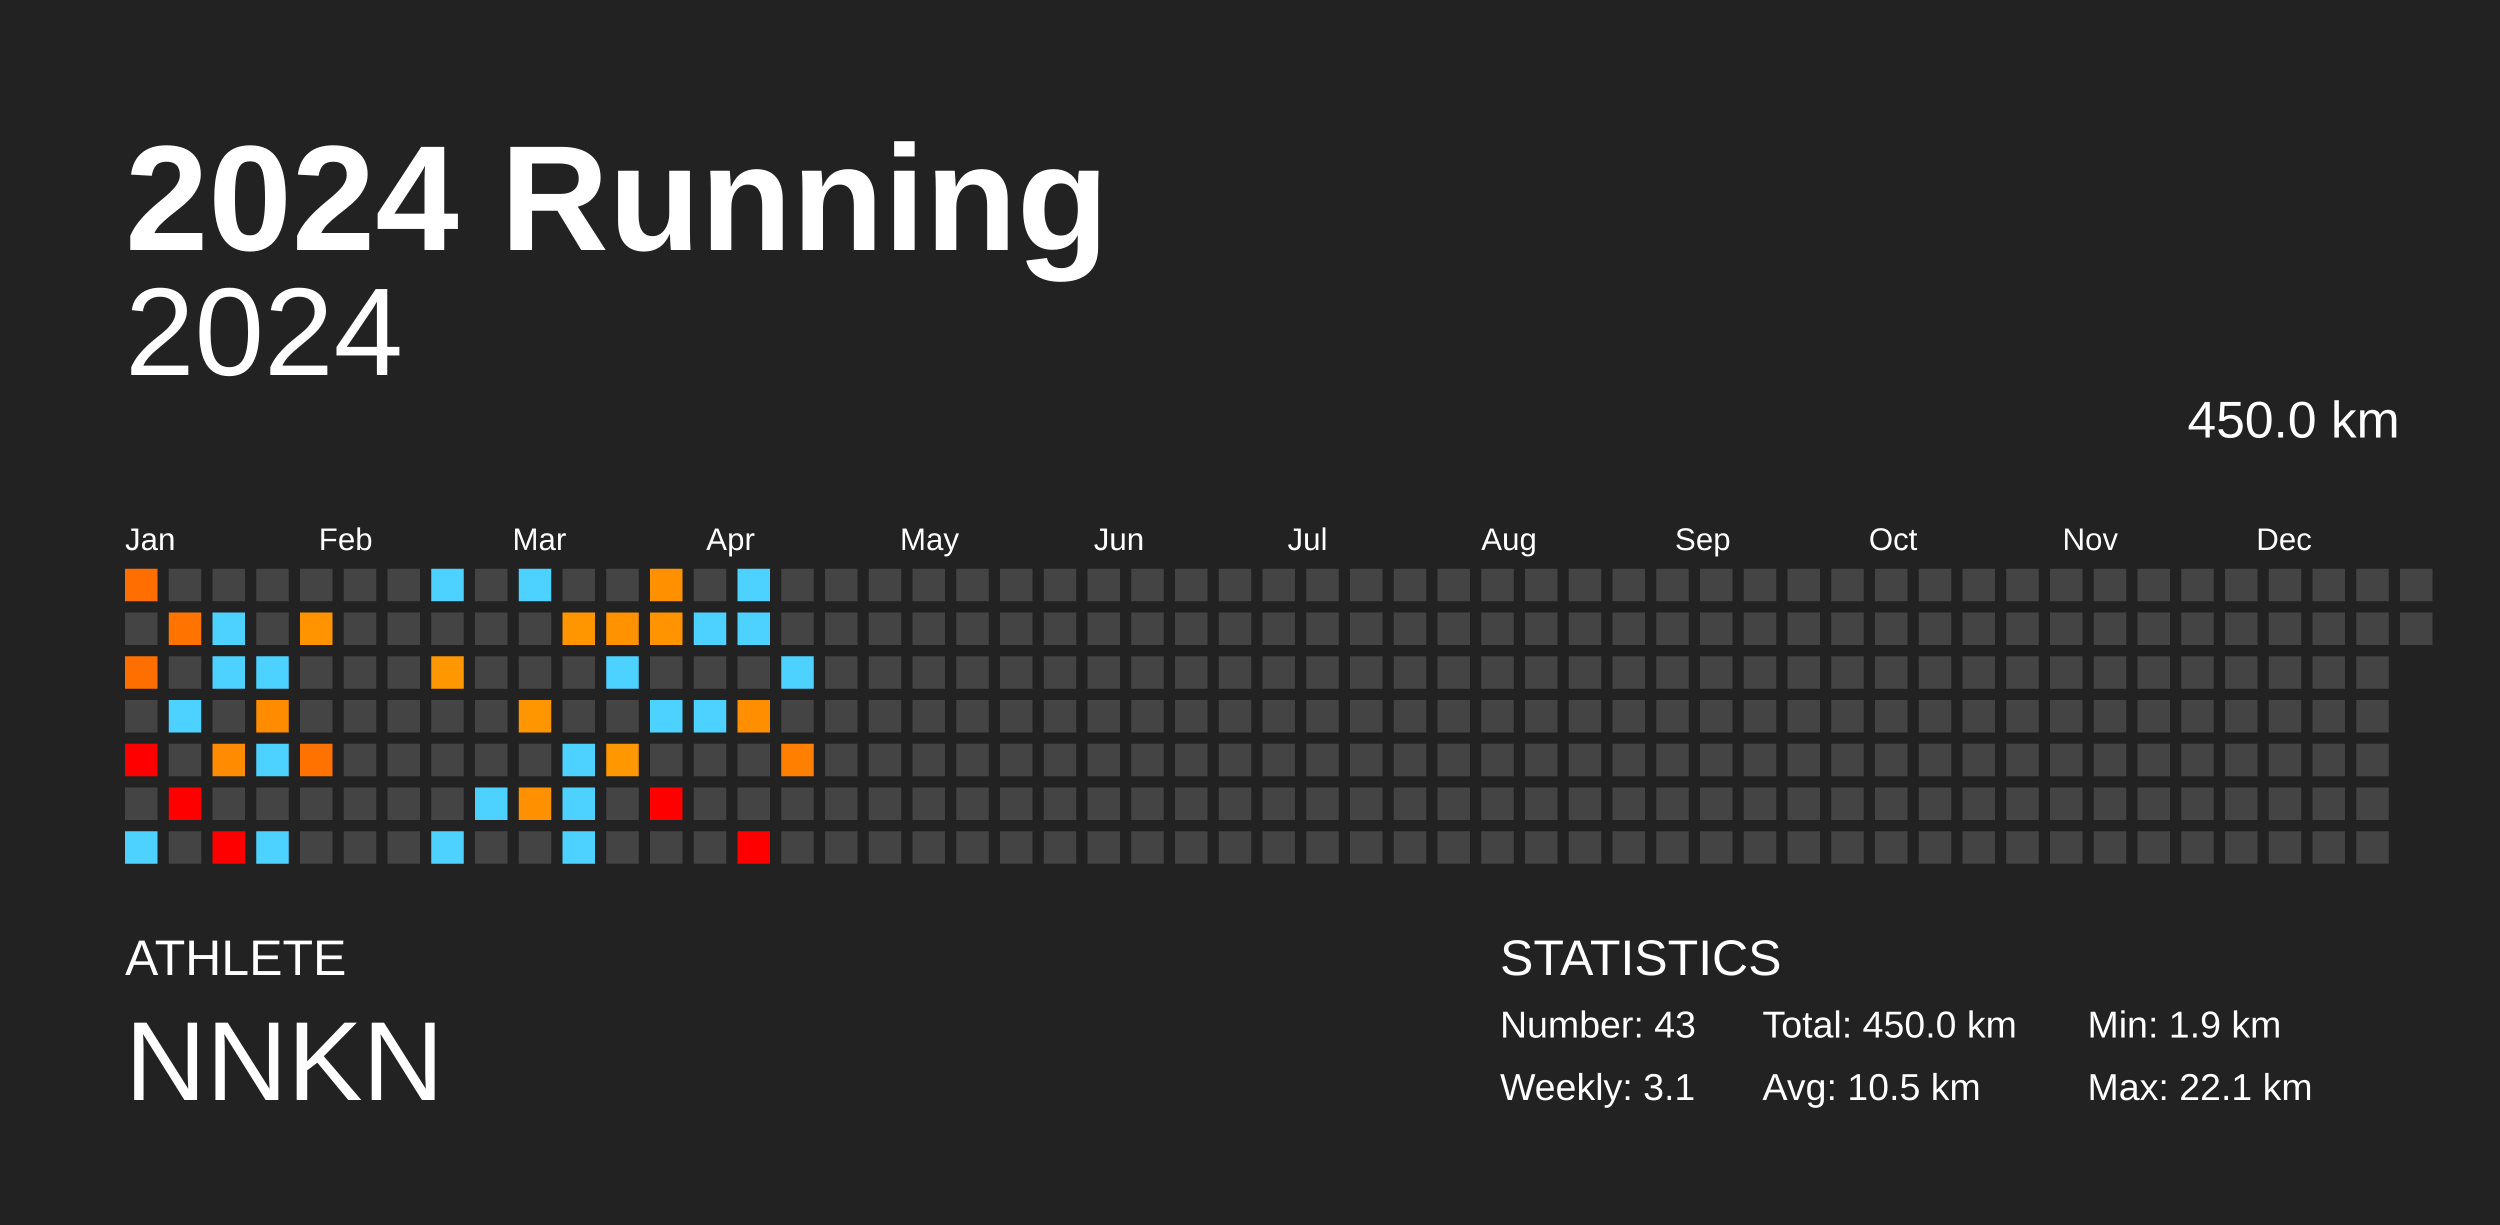
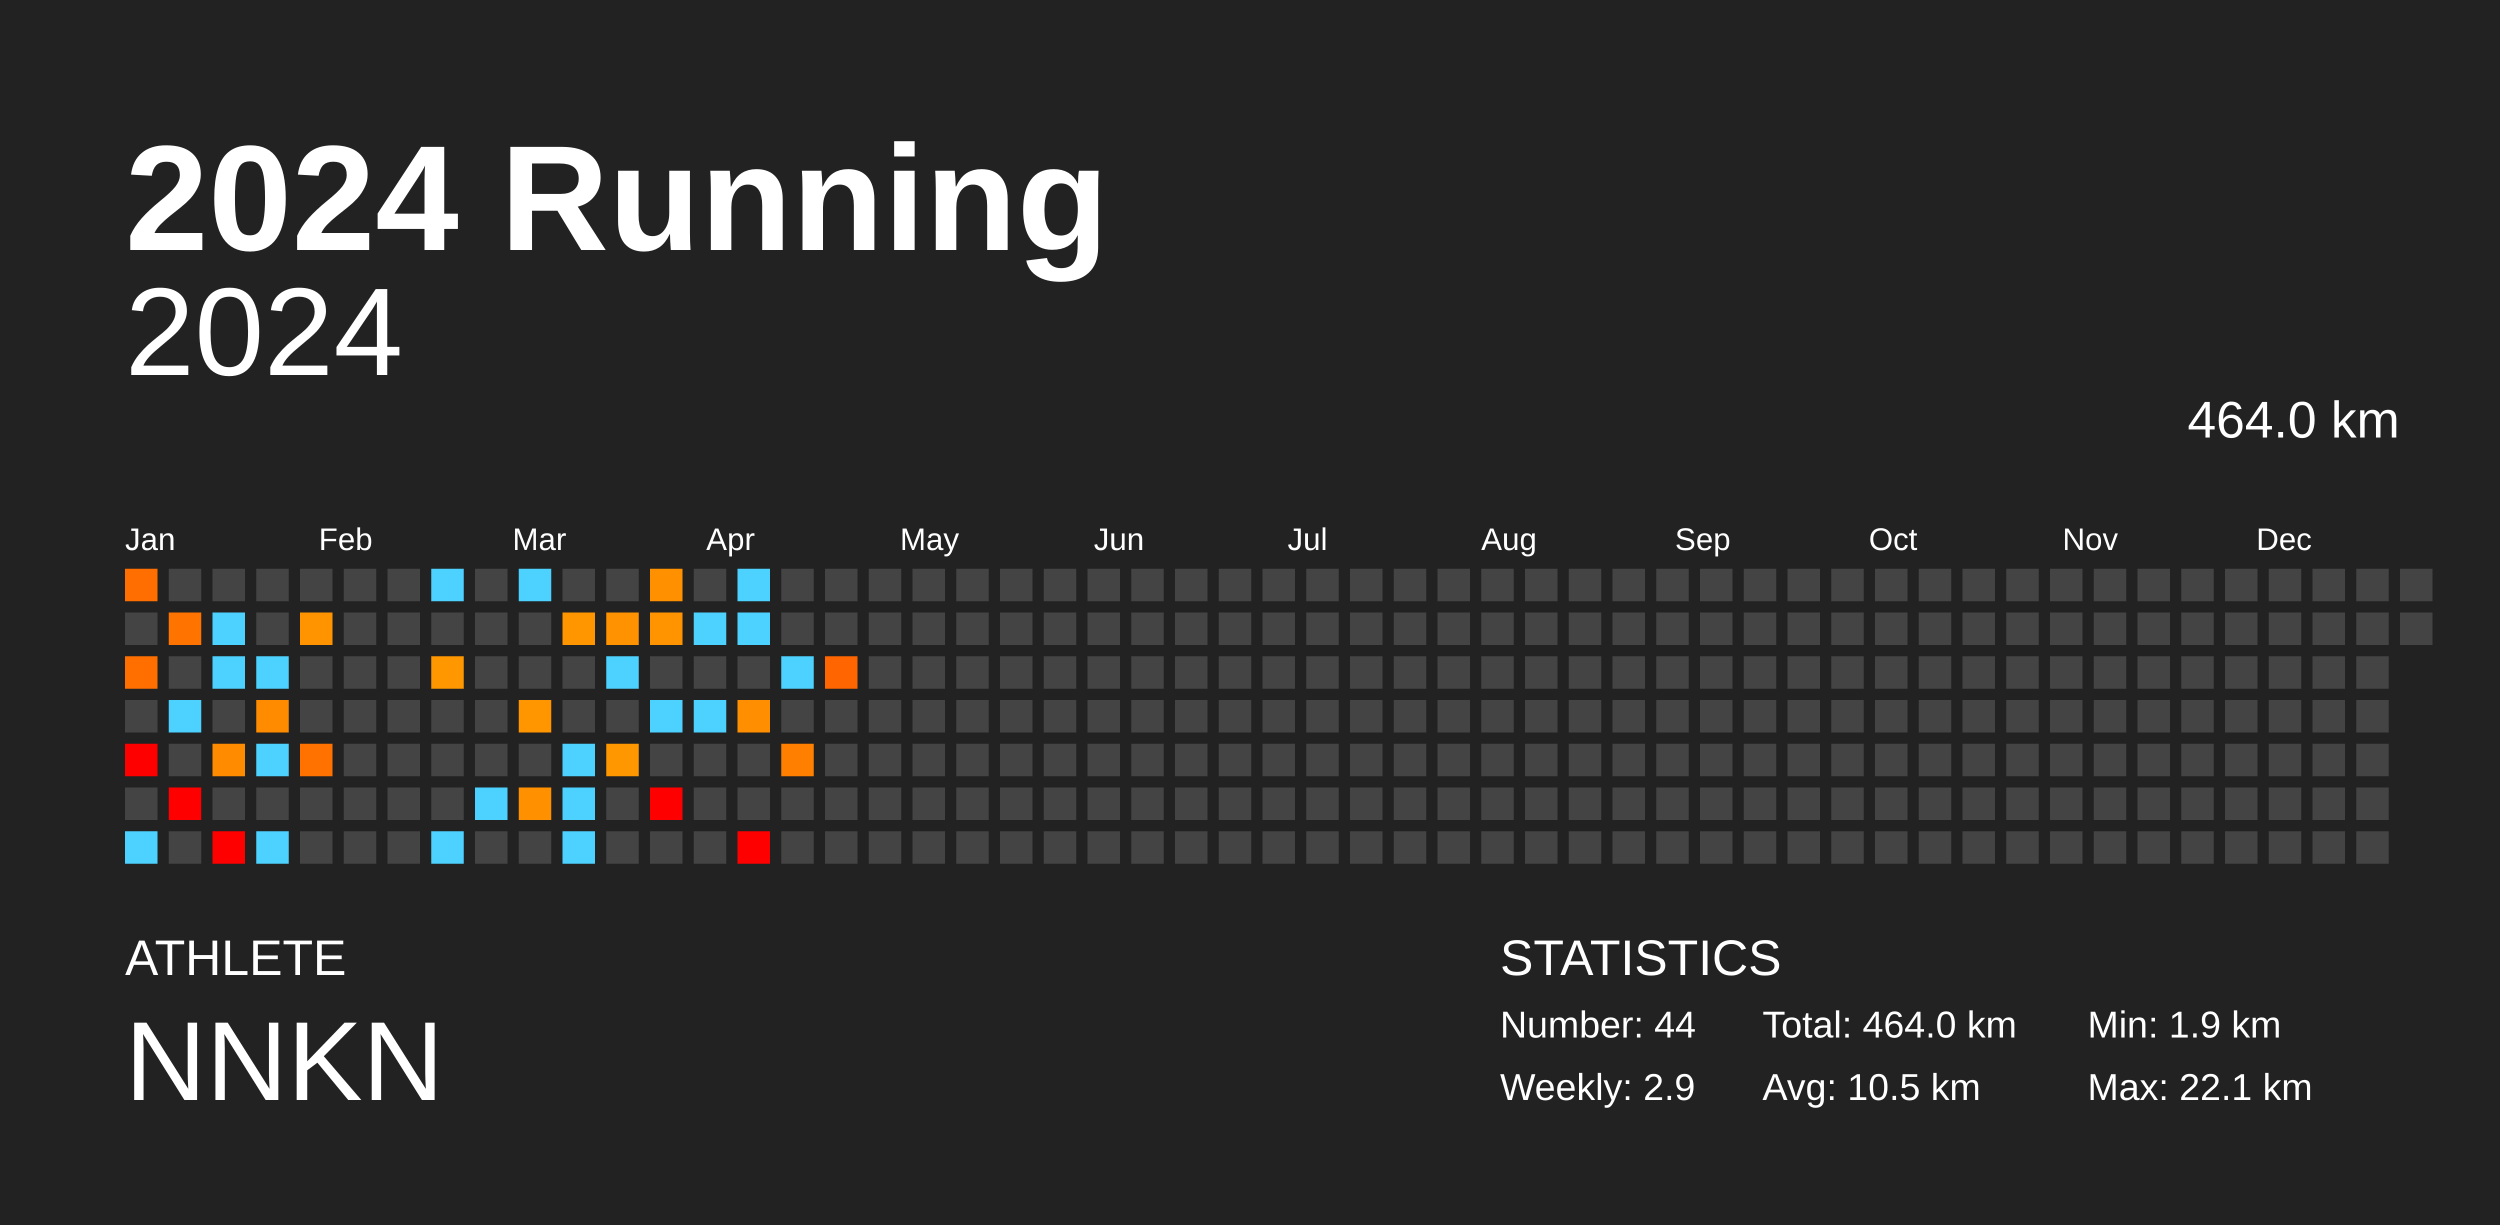
<svg xmlns="http://www.w3.org/2000/svg" baseProfile="full" height="98mm" version="1.1" viewBox="0,0,200,98" width="200mm">
  <defs />
  <rect fill="#222222" height="98" width="200" x="0" y="0" />
  <text fill="#FFFFFF" style="font-size:12px; font-family:Arial; font-weight:bold;" x="10" y="20">2024 Running</text>
  <text fill="#FFFFFF" style="font-size:4px; font-family:Arial" x="10" y="78">ATHLETE</text>
  <text fill="#FFFFFF" style="font-size:9px; font-family:Arial" x="10" y="88">NNKN</text>
  <text fill="#FFFFFF" style="font-size:4px; font-family:Arial" x="120" y="78">STATISTICS</text>
-   <text fill="#FFFFFF" style="font-size:3px; font-family:Arial" x="120" y="83">Number: 43</text>
-   <text fill="#FFFFFF" style="font-size:3px; font-family:Arial" x="120" y="88">Weekly: 3.1</text>
-   <text fill="#FFFFFF" style="font-size:3px; font-family:Arial" x="141" y="83">Total: 450.0 km</text>
+   <text fill="#FFFFFF" style="font-size:3px; font-family:Arial" x="120" y="83">Number: 44</text>
+   <text fill="#FFFFFF" style="font-size:3px; font-family:Arial" x="120" y="88">Weekly: 2.9</text>
+   <text fill="#FFFFFF" style="font-size:3px; font-family:Arial" x="141" y="83">Total: 464.0 km</text>
  <text fill="#FFFFFF" style="font-size:3px; font-family:Arial" x="141" y="88">Avg: 10.5 km</text>
  <text fill="#FFFFFF" style="font-size:3px; font-family:Arial" x="167" y="83">Min: 1.9 km</text>
  <text fill="#FFFFFF" style="font-size:3px; font-family:Arial" x="167" y="88">Max: 22.1 km</text>
  <text alignment-baseline="hanging" fill="#FFFFFF" style="font-size:10.0px; font-family:Arial;" x="10" y="30">2024</text>
-   <text alignment-baseline="hanging" fill="#FFFFFF" style="font-size:4.125px; font-family:Arial;" x="175" y="35">450.0 km</text>
+   <text alignment-baseline="hanging" fill="#FFFFFF" style="font-size:4.125px; font-family:Arial;" x="175" y="35">464.0 km</text>
  <text fill="#FFFFFF" style="font-size:2.5px; font-family:Arial" x="10.0" y="44">Jan</text>
  <text fill="#FFFFFF" style="font-size:2.5px; font-family:Arial" x="25.5" y="44">Feb</text>
  <text fill="#FFFFFF" style="font-size:2.5px; font-family:Arial" x="41.0" y="44">Mar</text>
  <text fill="#FFFFFF" style="font-size:2.5px; font-family:Arial" x="56.5" y="44">Apr</text>
  <text fill="#FFFFFF" style="font-size:2.5px; font-family:Arial" x="72.0" y="44">May</text>
  <text fill="#FFFFFF" style="font-size:2.5px; font-family:Arial" x="87.5" y="44">Jun</text>
  <text fill="#FFFFFF" style="font-size:2.5px; font-family:Arial" x="103.0" y="44">Jul</text>
  <text fill="#FFFFFF" style="font-size:2.5px; font-family:Arial" x="118.5" y="44">Aug</text>
  <text fill="#FFFFFF" style="font-size:2.5px; font-family:Arial" x="134.0" y="44">Sep</text>
  <text fill="#FFFFFF" style="font-size:2.5px; font-family:Arial" x="149.5" y="44">Oct</text>
  <text fill="#FFFFFF" style="font-size:2.5px; font-family:Arial" x="165.0" y="44">Nov</text>
  <text fill="#FFFFFF" style="font-size:2.5px; font-family:Arial" x="180.5" y="44">Dec</text>
  <rect fill="#ff6e00" height="2.6" width="2.6" x="10.0" y="45.5" />
  <rect fill="#444444" height="2.6" width="2.6" x="10.0" y="49.0" />
  <rect fill="#ff6f00" height="2.6" width="2.6" x="10.0" y="52.5" />
  <rect fill="#444444" height="2.6" width="2.6" x="10.0" y="56.0" />
  <rect fill="red" height="2.6" width="2.6" x="10.0" y="59.5" />
  <rect fill="#444444" height="2.6" width="2.6" x="10.0" y="63.0" />
  <rect fill="#4dd2ff" height="2.6" width="2.6" x="10.0" y="66.5" />
  <rect fill="#444444" height="2.6" width="2.6" x="13.5" y="45.5" />
  <rect fill="#ff7400" height="2.6" width="2.6" x="13.5" y="49.0" />
  <rect fill="#444444" height="2.6" width="2.6" x="13.5" y="52.5" />
  <rect fill="#4dd2ff" height="2.6" width="2.6" x="13.5" y="56.0" />
  <rect fill="#444444" height="2.6" width="2.6" x="13.5" y="59.5" />
  <rect fill="red" height="2.6" width="2.6" x="13.5" y="63.0" />
  <rect fill="#444444" height="2.6" width="2.6" x="13.5" y="66.5" />
  <rect fill="#444444" height="2.6" width="2.6" x="17.0" y="45.5" />
  <rect fill="#4dd2ff" height="2.6" width="2.6" x="17.0" y="49.0" />
  <rect fill="#4dd2ff" height="2.6" width="2.6" x="17.0" y="52.5" />
  <rect fill="#444444" height="2.6" width="2.6" x="17.0" y="56.0" />
  <rect fill="#ff8b00" height="2.6" width="2.6" x="17.0" y="59.5" />
  <rect fill="#444444" height="2.6" width="2.6" x="17.0" y="63.0" />
  <rect fill="red" height="2.6" width="2.6" x="17.0" y="66.5" />
  <rect fill="#444444" height="2.6" width="2.6" x="20.5" y="45.5" />
  <rect fill="#444444" height="2.6" width="2.6" x="20.5" y="49.0" />
  <rect fill="#4dd2ff" height="2.6" width="2.6" x="20.5" y="52.5" />
  <rect fill="#ff8b00" height="2.6" width="2.6" x="20.5" y="56.0" />
  <rect fill="#4dd2ff" height="2.6" width="2.6" x="20.5" y="59.5" />
  <rect fill="#444444" height="2.6" width="2.6" x="20.5" y="63.0" />
  <rect fill="#4dd2ff" height="2.6" width="2.6" x="20.5" y="66.5" />
  <rect fill="#444444" height="2.6" width="2.6" x="24.0" y="45.5" />
  <rect fill="#ff9400" height="2.6" width="2.6" x="24.0" y="49.0" />
  <rect fill="#444444" height="2.6" width="2.6" x="24.0" y="52.5" />
  <rect fill="#444444" height="2.6" width="2.6" x="24.0" y="56.0" />
  <rect fill="#ff7200" height="2.6" width="2.6" x="24.0" y="59.5" />
  <rect fill="#444444" height="2.6" width="2.6" x="24.0" y="63.0" />
  <rect fill="#444444" height="2.6" width="2.6" x="24.0" y="66.5" />
  <rect fill="#444444" height="2.6" width="2.6" x="27.5" y="45.5" />
  <rect fill="#444444" height="2.6" width="2.6" x="27.5" y="49.0" />
  <rect fill="#444444" height="2.6" width="2.6" x="27.5" y="52.5" />
  <rect fill="#444444" height="2.6" width="2.6" x="27.5" y="56.0" />
  <rect fill="#444444" height="2.6" width="2.6" x="27.5" y="59.5" />
  <rect fill="#444444" height="2.6" width="2.6" x="27.5" y="63.0" />
  <rect fill="#444444" height="2.6" width="2.6" x="27.5" y="66.5" />
  <rect fill="#444444" height="2.6" width="2.6" x="31.0" y="45.5" />
  <rect fill="#444444" height="2.6" width="2.6" x="31.0" y="49.0" />
  <rect fill="#444444" height="2.6" width="2.6" x="31.0" y="52.5" />
  <rect fill="#444444" height="2.6" width="2.6" x="31.0" y="56.0" />
  <rect fill="#444444" height="2.6" width="2.6" x="31.0" y="59.5" />
  <rect fill="#444444" height="2.6" width="2.6" x="31.0" y="63.0" />
  <rect fill="#444444" height="2.6" width="2.6" x="31.0" y="66.5" />
  <rect fill="#4dd2ff" height="2.6" width="2.6" x="34.5" y="45.5" />
  <rect fill="#444444" height="2.6" width="2.6" x="34.5" y="49.0" />
  <rect fill="#ff9800" height="2.6" width="2.6" x="34.5" y="52.5" />
  <rect fill="#444444" height="2.6" width="2.6" x="34.5" y="56.0" />
  <rect fill="#444444" height="2.6" width="2.6" x="34.5" y="59.5" />
  <rect fill="#444444" height="2.6" width="2.6" x="34.5" y="63.0" />
  <rect fill="#4dd2ff" height="2.6" width="2.6" x="34.5" y="66.5" />
  <rect fill="#444444" height="2.6" width="2.6" x="38.0" y="45.5" />
  <rect fill="#444444" height="2.6" width="2.6" x="38.0" y="49.0" />
  <rect fill="#444444" height="2.6" width="2.6" x="38.0" y="52.5" />
  <rect fill="#444444" height="2.6" width="2.6" x="38.0" y="56.0" />
  <rect fill="#444444" height="2.6" width="2.6" x="38.0" y="59.5" />
  <rect fill="#4dd2ff" height="2.6" width="2.6" x="38.0" y="63.0" />
  <rect fill="#444444" height="2.6" width="2.6" x="38.0" y="66.5" />
  <rect fill="#4dd2ff" height="2.6" width="2.6" x="41.5" y="45.5" />
  <rect fill="#444444" height="2.6" width="2.6" x="41.5" y="49.0" />
  <rect fill="#444444" height="2.6" width="2.6" x="41.5" y="52.5" />
  <rect fill="#ff9600" height="2.6" width="2.6" x="41.5" y="56.0" />
  <rect fill="#444444" height="2.6" width="2.6" x="41.5" y="59.5" />
  <rect fill="#ff9000" height="2.6" width="2.6" x="41.5" y="63.0" />
  <rect fill="#444444" height="2.6" width="2.6" x="41.5" y="66.5" />
  <rect fill="#444444" height="2.6" width="2.6" x="45.0" y="45.5" />
  <rect fill="#ff9600" height="2.6" width="2.6" x="45.0" y="49.0" />
  <rect fill="#444444" height="2.6" width="2.6" x="45.0" y="52.5" />
  <rect fill="#444444" height="2.6" width="2.6" x="45.0" y="56.0" />
  <rect fill="#4dd2ff" height="2.6" width="2.6" x="45.0" y="59.5" />
  <rect fill="#4dd2ff" height="2.6" width="2.6" x="45.0" y="63.0" />
  <rect fill="#4dd2ff" height="2.6" width="2.6" x="45.0" y="66.5" />
  <rect fill="#444444" height="2.6" width="2.6" x="48.5" y="45.5" />
  <rect fill="#ff9200" height="2.6" width="2.6" x="48.5" y="49.0" />
  <rect fill="#4dd2ff" height="2.6" width="2.6" x="48.5" y="52.5" />
  <rect fill="#444444" height="2.6" width="2.6" x="48.5" y="56.0" />
  <rect fill="#ff9800" height="2.6" width="2.6" x="48.5" y="59.5" />
  <rect fill="#444444" height="2.6" width="2.6" x="48.5" y="63.0" />
  <rect fill="#444444" height="2.6" width="2.6" x="48.5" y="66.5" />
  <rect fill="#ff9100" height="2.6" width="2.6" x="52.0" y="45.5" />
  <rect fill="#ff9300" height="2.6" width="2.6" x="52.0" y="49.0" />
  <rect fill="#444444" height="2.6" width="2.6" x="52.0" y="52.5" />
  <rect fill="#4dd2ff" height="2.6" width="2.6" x="52.0" y="56.0" />
  <rect fill="#444444" height="2.6" width="2.6" x="52.0" y="59.5" />
  <rect fill="red" height="2.6" width="2.6" x="52.0" y="63.0" />
  <rect fill="#444444" height="2.6" width="2.6" x="52.0" y="66.5" />
  <rect fill="#444444" height="2.6" width="2.6" x="55.5" y="45.5" />
  <rect fill="#4dd2ff" height="2.6" width="2.6" x="55.5" y="49.0" />
  <rect fill="#444444" height="2.6" width="2.6" x="55.5" y="52.5" />
  <rect fill="#4dd2ff" height="2.6" width="2.6" x="55.5" y="56.0" />
  <rect fill="#444444" height="2.6" width="2.6" x="55.5" y="59.5" />
  <rect fill="#444444" height="2.6" width="2.6" x="55.5" y="63.0" />
  <rect fill="#444444" height="2.6" width="2.6" x="55.5" y="66.5" />
  <rect fill="#4dd2ff" height="2.6" width="2.6" x="59.0" y="45.5" />
  <rect fill="#4dd2ff" height="2.6" width="2.6" x="59.0" y="49.0" />
  <rect fill="#444444" height="2.6" width="2.6" x="59.0" y="52.5" />
  <rect fill="#ff8f00" height="2.6" width="2.6" x="59.0" y="56.0" />
  <rect fill="#444444" height="2.6" width="2.6" x="59.0" y="59.5" />
  <rect fill="#444444" height="2.6" width="2.6" x="59.0" y="63.0" />
  <rect fill="red" height="2.6" width="2.6" x="59.0" y="66.5" />
  <rect fill="#444444" height="2.6" width="2.6" x="62.5" y="45.5" />
  <rect fill="#444444" height="2.6" width="2.6" x="62.5" y="49.0" />
  <rect fill="#4dd2ff" height="2.6" width="2.6" x="62.5" y="52.5" />
  <rect fill="#444444" height="2.6" width="2.6" x="62.5" y="56.0" />
  <rect fill="#ff8000" height="2.6" width="2.6" x="62.5" y="59.5" />
  <rect fill="#444444" height="2.6" width="2.6" x="62.5" y="63.0" />
  <rect fill="#444444" height="2.6" width="2.6" x="62.5" y="66.5" />
  <rect fill="#444444" height="2.6" width="2.6" x="66.0" y="45.5" />
  <rect fill="#444444" height="2.6" width="2.6" x="66.0" y="49.0" />
-   <rect fill="#444444" height="2.6" width="2.6" x="66.0" y="52.5" />
+   <rect fill="#ff6500" height="2.6" width="2.6" x="66.0" y="52.5" />
  <rect fill="#444444" height="2.6" width="2.6" x="66.0" y="56.0" />
  <rect fill="#444444" height="2.6" width="2.6" x="66.0" y="59.5" />
  <rect fill="#444444" height="2.6" width="2.6" x="66.0" y="63.0" />
  <rect fill="#444444" height="2.6" width="2.6" x="66.0" y="66.5" />
  <rect fill="#444444" height="2.6" width="2.6" x="69.5" y="45.5" />
  <rect fill="#444444" height="2.6" width="2.6" x="69.5" y="49.0" />
  <rect fill="#444444" height="2.6" width="2.6" x="69.5" y="52.5" />
  <rect fill="#444444" height="2.6" width="2.6" x="69.5" y="56.0" />
  <rect fill="#444444" height="2.6" width="2.6" x="69.5" y="59.5" />
  <rect fill="#444444" height="2.6" width="2.6" x="69.5" y="63.0" />
  <rect fill="#444444" height="2.6" width="2.6" x="69.5" y="66.5" />
  <rect fill="#444444" height="2.6" width="2.6" x="73.0" y="45.5" />
  <rect fill="#444444" height="2.6" width="2.6" x="73.0" y="49.0" />
  <rect fill="#444444" height="2.6" width="2.6" x="73.0" y="52.5" />
  <rect fill="#444444" height="2.6" width="2.6" x="73.0" y="56.0" />
  <rect fill="#444444" height="2.6" width="2.6" x="73.0" y="59.5" />
  <rect fill="#444444" height="2.6" width="2.6" x="73.0" y="63.0" />
  <rect fill="#444444" height="2.6" width="2.6" x="73.0" y="66.5" />
  <rect fill="#444444" height="2.6" width="2.6" x="76.5" y="45.5" />
  <rect fill="#444444" height="2.6" width="2.6" x="76.5" y="49.0" />
  <rect fill="#444444" height="2.6" width="2.6" x="76.5" y="52.5" />
  <rect fill="#444444" height="2.6" width="2.6" x="76.5" y="56.0" />
  <rect fill="#444444" height="2.6" width="2.6" x="76.5" y="59.5" />
  <rect fill="#444444" height="2.6" width="2.6" x="76.5" y="63.0" />
  <rect fill="#444444" height="2.6" width="2.6" x="76.5" y="66.5" />
  <rect fill="#444444" height="2.6" width="2.6" x="80.0" y="45.5" />
  <rect fill="#444444" height="2.6" width="2.6" x="80.0" y="49.0" />
  <rect fill="#444444" height="2.6" width="2.6" x="80.0" y="52.5" />
  <rect fill="#444444" height="2.6" width="2.6" x="80.0" y="56.0" />
  <rect fill="#444444" height="2.6" width="2.6" x="80.0" y="59.5" />
  <rect fill="#444444" height="2.6" width="2.6" x="80.0" y="63.0" />
  <rect fill="#444444" height="2.6" width="2.6" x="80.0" y="66.5" />
  <rect fill="#444444" height="2.6" width="2.6" x="83.5" y="45.5" />
  <rect fill="#444444" height="2.6" width="2.6" x="83.5" y="49.0" />
  <rect fill="#444444" height="2.6" width="2.6" x="83.5" y="52.5" />
  <rect fill="#444444" height="2.6" width="2.6" x="83.5" y="56.0" />
  <rect fill="#444444" height="2.6" width="2.6" x="83.5" y="59.5" />
  <rect fill="#444444" height="2.6" width="2.6" x="83.5" y="63.0" />
  <rect fill="#444444" height="2.6" width="2.6" x="83.5" y="66.5" />
  <rect fill="#444444" height="2.6" width="2.6" x="87.0" y="45.5" />
  <rect fill="#444444" height="2.6" width="2.6" x="87.0" y="49.0" />
  <rect fill="#444444" height="2.6" width="2.6" x="87.0" y="52.5" />
  <rect fill="#444444" height="2.6" width="2.6" x="87.0" y="56.0" />
  <rect fill="#444444" height="2.6" width="2.6" x="87.0" y="59.5" />
  <rect fill="#444444" height="2.6" width="2.6" x="87.0" y="63.0" />
  <rect fill="#444444" height="2.6" width="2.6" x="87.0" y="66.5" />
  <rect fill="#444444" height="2.6" width="2.6" x="90.5" y="45.5" />
  <rect fill="#444444" height="2.6" width="2.6" x="90.5" y="49.0" />
  <rect fill="#444444" height="2.6" width="2.6" x="90.5" y="52.5" />
  <rect fill="#444444" height="2.6" width="2.6" x="90.5" y="56.0" />
  <rect fill="#444444" height="2.6" width="2.6" x="90.5" y="59.5" />
  <rect fill="#444444" height="2.6" width="2.6" x="90.5" y="63.0" />
  <rect fill="#444444" height="2.6" width="2.6" x="90.5" y="66.5" />
  <rect fill="#444444" height="2.6" width="2.6" x="94.0" y="45.5" />
  <rect fill="#444444" height="2.6" width="2.6" x="94.0" y="49.0" />
  <rect fill="#444444" height="2.6" width="2.6" x="94.0" y="52.5" />
  <rect fill="#444444" height="2.6" width="2.6" x="94.0" y="56.0" />
  <rect fill="#444444" height="2.6" width="2.6" x="94.0" y="59.5" />
  <rect fill="#444444" height="2.6" width="2.6" x="94.0" y="63.0" />
  <rect fill="#444444" height="2.6" width="2.6" x="94.0" y="66.5" />
  <rect fill="#444444" height="2.6" width="2.6" x="97.5" y="45.5" />
  <rect fill="#444444" height="2.6" width="2.6" x="97.5" y="49.0" />
  <rect fill="#444444" height="2.6" width="2.6" x="97.5" y="52.5" />
  <rect fill="#444444" height="2.6" width="2.6" x="97.5" y="56.0" />
  <rect fill="#444444" height="2.6" width="2.6" x="97.5" y="59.5" />
  <rect fill="#444444" height="2.6" width="2.6" x="97.5" y="63.0" />
  <rect fill="#444444" height="2.6" width="2.6" x="97.5" y="66.5" />
  <rect fill="#444444" height="2.6" width="2.6" x="101.0" y="45.5" />
  <rect fill="#444444" height="2.6" width="2.6" x="101.0" y="49.0" />
  <rect fill="#444444" height="2.6" width="2.6" x="101.0" y="52.5" />
  <rect fill="#444444" height="2.6" width="2.6" x="101.0" y="56.0" />
  <rect fill="#444444" height="2.6" width="2.6" x="101.0" y="59.5" />
  <rect fill="#444444" height="2.6" width="2.6" x="101.0" y="63.0" />
  <rect fill="#444444" height="2.6" width="2.6" x="101.0" y="66.5" />
  <rect fill="#444444" height="2.6" width="2.6" x="104.5" y="45.5" />
  <rect fill="#444444" height="2.6" width="2.6" x="104.5" y="49.0" />
  <rect fill="#444444" height="2.6" width="2.6" x="104.5" y="52.5" />
  <rect fill="#444444" height="2.6" width="2.6" x="104.5" y="56.0" />
  <rect fill="#444444" height="2.6" width="2.6" x="104.5" y="59.5" />
  <rect fill="#444444" height="2.6" width="2.6" x="104.5" y="63.0" />
  <rect fill="#444444" height="2.6" width="2.6" x="104.5" y="66.5" />
  <rect fill="#444444" height="2.6" width="2.6" x="108.0" y="45.5" />
  <rect fill="#444444" height="2.6" width="2.6" x="108.0" y="49.0" />
  <rect fill="#444444" height="2.6" width="2.6" x="108.0" y="52.5" />
  <rect fill="#444444" height="2.6" width="2.6" x="108.0" y="56.0" />
  <rect fill="#444444" height="2.6" width="2.6" x="108.0" y="59.5" />
  <rect fill="#444444" height="2.6" width="2.6" x="108.0" y="63.0" />
  <rect fill="#444444" height="2.6" width="2.6" x="108.0" y="66.5" />
  <rect fill="#444444" height="2.6" width="2.6" x="111.5" y="45.5" />
  <rect fill="#444444" height="2.6" width="2.6" x="111.5" y="49.0" />
  <rect fill="#444444" height="2.6" width="2.6" x="111.5" y="52.5" />
  <rect fill="#444444" height="2.6" width="2.6" x="111.5" y="56.0" />
  <rect fill="#444444" height="2.6" width="2.6" x="111.5" y="59.5" />
  <rect fill="#444444" height="2.6" width="2.6" x="111.5" y="63.0" />
  <rect fill="#444444" height="2.6" width="2.6" x="111.5" y="66.5" />
  <rect fill="#444444" height="2.6" width="2.6" x="115.0" y="45.5" />
  <rect fill="#444444" height="2.6" width="2.6" x="115.0" y="49.0" />
  <rect fill="#444444" height="2.6" width="2.6" x="115.0" y="52.5" />
  <rect fill="#444444" height="2.6" width="2.6" x="115.0" y="56.0" />
  <rect fill="#444444" height="2.6" width="2.6" x="115.0" y="59.5" />
  <rect fill="#444444" height="2.6" width="2.6" x="115.0" y="63.0" />
  <rect fill="#444444" height="2.6" width="2.6" x="115.0" y="66.5" />
  <rect fill="#444444" height="2.6" width="2.6" x="118.5" y="45.5" />
  <rect fill="#444444" height="2.6" width="2.6" x="118.5" y="49.0" />
  <rect fill="#444444" height="2.6" width="2.6" x="118.5" y="52.5" />
  <rect fill="#444444" height="2.6" width="2.6" x="118.5" y="56.0" />
  <rect fill="#444444" height="2.6" width="2.6" x="118.5" y="59.5" />
  <rect fill="#444444" height="2.6" width="2.6" x="118.5" y="63.0" />
  <rect fill="#444444" height="2.6" width="2.6" x="118.5" y="66.5" />
  <rect fill="#444444" height="2.6" width="2.6" x="122.0" y="45.5" />
  <rect fill="#444444" height="2.6" width="2.6" x="122.0" y="49.0" />
  <rect fill="#444444" height="2.6" width="2.6" x="122.0" y="52.5" />
  <rect fill="#444444" height="2.6" width="2.6" x="122.0" y="56.0" />
  <rect fill="#444444" height="2.6" width="2.6" x="122.0" y="59.5" />
  <rect fill="#444444" height="2.6" width="2.6" x="122.0" y="63.0" />
  <rect fill="#444444" height="2.6" width="2.6" x="122.0" y="66.5" />
  <rect fill="#444444" height="2.6" width="2.6" x="125.5" y="45.5" />
  <rect fill="#444444" height="2.6" width="2.6" x="125.5" y="49.0" />
  <rect fill="#444444" height="2.6" width="2.6" x="125.5" y="52.5" />
  <rect fill="#444444" height="2.6" width="2.6" x="125.5" y="56.0" />
  <rect fill="#444444" height="2.6" width="2.6" x="125.5" y="59.5" />
  <rect fill="#444444" height="2.6" width="2.6" x="125.5" y="63.0" />
  <rect fill="#444444" height="2.6" width="2.6" x="125.5" y="66.5" />
  <rect fill="#444444" height="2.6" width="2.6" x="129.0" y="45.5" />
  <rect fill="#444444" height="2.6" width="2.6" x="129.0" y="49.0" />
  <rect fill="#444444" height="2.6" width="2.6" x="129.0" y="52.5" />
  <rect fill="#444444" height="2.6" width="2.6" x="129.0" y="56.0" />
  <rect fill="#444444" height="2.6" width="2.6" x="129.0" y="59.5" />
  <rect fill="#444444" height="2.6" width="2.6" x="129.0" y="63.0" />
  <rect fill="#444444" height="2.6" width="2.6" x="129.0" y="66.5" />
  <rect fill="#444444" height="2.6" width="2.6" x="132.5" y="45.5" />
  <rect fill="#444444" height="2.6" width="2.6" x="132.5" y="49.0" />
  <rect fill="#444444" height="2.6" width="2.6" x="132.5" y="52.5" />
  <rect fill="#444444" height="2.6" width="2.6" x="132.5" y="56.0" />
  <rect fill="#444444" height="2.6" width="2.6" x="132.5" y="59.5" />
  <rect fill="#444444" height="2.6" width="2.6" x="132.5" y="63.0" />
  <rect fill="#444444" height="2.6" width="2.6" x="132.5" y="66.5" />
  <rect fill="#444444" height="2.6" width="2.6" x="136.0" y="45.5" />
  <rect fill="#444444" height="2.6" width="2.6" x="136.0" y="49.0" />
  <rect fill="#444444" height="2.6" width="2.6" x="136.0" y="52.5" />
  <rect fill="#444444" height="2.6" width="2.6" x="136.0" y="56.0" />
  <rect fill="#444444" height="2.6" width="2.6" x="136.0" y="59.5" />
  <rect fill="#444444" height="2.6" width="2.6" x="136.0" y="63.0" />
  <rect fill="#444444" height="2.6" width="2.6" x="136.0" y="66.5" />
  <rect fill="#444444" height="2.6" width="2.6" x="139.5" y="45.5" />
  <rect fill="#444444" height="2.6" width="2.6" x="139.5" y="49.0" />
  <rect fill="#444444" height="2.6" width="2.6" x="139.5" y="52.5" />
  <rect fill="#444444" height="2.6" width="2.6" x="139.5" y="56.0" />
  <rect fill="#444444" height="2.6" width="2.6" x="139.5" y="59.5" />
  <rect fill="#444444" height="2.6" width="2.6" x="139.5" y="63.0" />
  <rect fill="#444444" height="2.6" width="2.6" x="139.5" y="66.5" />
  <rect fill="#444444" height="2.6" width="2.6" x="143.0" y="45.5" />
  <rect fill="#444444" height="2.6" width="2.6" x="143.0" y="49.0" />
  <rect fill="#444444" height="2.6" width="2.6" x="143.0" y="52.5" />
  <rect fill="#444444" height="2.6" width="2.6" x="143.0" y="56.0" />
  <rect fill="#444444" height="2.6" width="2.6" x="143.0" y="59.5" />
  <rect fill="#444444" height="2.6" width="2.6" x="143.0" y="63.0" />
  <rect fill="#444444" height="2.6" width="2.6" x="143.0" y="66.5" />
  <rect fill="#444444" height="2.6" width="2.6" x="146.5" y="45.5" />
  <rect fill="#444444" height="2.6" width="2.6" x="146.5" y="49.0" />
  <rect fill="#444444" height="2.6" width="2.6" x="146.5" y="52.5" />
  <rect fill="#444444" height="2.6" width="2.6" x="146.5" y="56.0" />
  <rect fill="#444444" height="2.6" width="2.6" x="146.5" y="59.5" />
  <rect fill="#444444" height="2.6" width="2.6" x="146.5" y="63.0" />
  <rect fill="#444444" height="2.6" width="2.6" x="146.5" y="66.5" />
  <rect fill="#444444" height="2.6" width="2.6" x="150.0" y="45.5" />
  <rect fill="#444444" height="2.6" width="2.6" x="150.0" y="49.0" />
  <rect fill="#444444" height="2.6" width="2.6" x="150.0" y="52.5" />
  <rect fill="#444444" height="2.6" width="2.6" x="150.0" y="56.0" />
  <rect fill="#444444" height="2.6" width="2.6" x="150.0" y="59.5" />
  <rect fill="#444444" height="2.6" width="2.6" x="150.0" y="63.0" />
  <rect fill="#444444" height="2.6" width="2.6" x="150.0" y="66.5" />
  <rect fill="#444444" height="2.6" width="2.6" x="153.5" y="45.5" />
  <rect fill="#444444" height="2.6" width="2.6" x="153.5" y="49.0" />
  <rect fill="#444444" height="2.6" width="2.6" x="153.5" y="52.5" />
  <rect fill="#444444" height="2.6" width="2.6" x="153.5" y="56.0" />
  <rect fill="#444444" height="2.6" width="2.6" x="153.5" y="59.5" />
  <rect fill="#444444" height="2.6" width="2.6" x="153.5" y="63.0" />
  <rect fill="#444444" height="2.6" width="2.6" x="153.5" y="66.5" />
  <rect fill="#444444" height="2.6" width="2.6" x="157.0" y="45.5" />
  <rect fill="#444444" height="2.6" width="2.6" x="157.0" y="49.0" />
  <rect fill="#444444" height="2.6" width="2.6" x="157.0" y="52.5" />
  <rect fill="#444444" height="2.6" width="2.6" x="157.0" y="56.0" />
  <rect fill="#444444" height="2.6" width="2.6" x="157.0" y="59.5" />
  <rect fill="#444444" height="2.6" width="2.6" x="157.0" y="63.0" />
  <rect fill="#444444" height="2.6" width="2.6" x="157.0" y="66.5" />
  <rect fill="#444444" height="2.6" width="2.6" x="160.5" y="45.5" />
  <rect fill="#444444" height="2.6" width="2.6" x="160.5" y="49.0" />
  <rect fill="#444444" height="2.6" width="2.6" x="160.5" y="52.5" />
  <rect fill="#444444" height="2.6" width="2.6" x="160.5" y="56.0" />
  <rect fill="#444444" height="2.6" width="2.6" x="160.5" y="59.5" />
  <rect fill="#444444" height="2.6" width="2.6" x="160.5" y="63.0" />
  <rect fill="#444444" height="2.6" width="2.6" x="160.5" y="66.5" />
  <rect fill="#444444" height="2.6" width="2.6" x="164.0" y="45.5" />
  <rect fill="#444444" height="2.6" width="2.6" x="164.0" y="49.0" />
  <rect fill="#444444" height="2.6" width="2.6" x="164.0" y="52.5" />
  <rect fill="#444444" height="2.6" width="2.6" x="164.0" y="56.0" />
  <rect fill="#444444" height="2.6" width="2.6" x="164.0" y="59.5" />
  <rect fill="#444444" height="2.6" width="2.6" x="164.0" y="63.0" />
  <rect fill="#444444" height="2.6" width="2.6" x="164.0" y="66.5" />
  <rect fill="#444444" height="2.6" width="2.6" x="167.5" y="45.5" />
  <rect fill="#444444" height="2.6" width="2.6" x="167.5" y="49.0" />
  <rect fill="#444444" height="2.6" width="2.6" x="167.5" y="52.5" />
  <rect fill="#444444" height="2.6" width="2.6" x="167.5" y="56.0" />
  <rect fill="#444444" height="2.6" width="2.6" x="167.5" y="59.5" />
  <rect fill="#444444" height="2.6" width="2.6" x="167.5" y="63.0" />
  <rect fill="#444444" height="2.6" width="2.6" x="167.5" y="66.5" />
  <rect fill="#444444" height="2.6" width="2.6" x="171.0" y="45.5" />
  <rect fill="#444444" height="2.6" width="2.6" x="171.0" y="49.0" />
  <rect fill="#444444" height="2.6" width="2.6" x="171.0" y="52.5" />
  <rect fill="#444444" height="2.6" width="2.6" x="171.0" y="56.0" />
  <rect fill="#444444" height="2.6" width="2.6" x="171.0" y="59.5" />
  <rect fill="#444444" height="2.6" width="2.6" x="171.0" y="63.0" />
  <rect fill="#444444" height="2.6" width="2.6" x="171.0" y="66.5" />
  <rect fill="#444444" height="2.6" width="2.6" x="174.5" y="45.5" />
  <rect fill="#444444" height="2.6" width="2.6" x="174.5" y="49.0" />
  <rect fill="#444444" height="2.6" width="2.6" x="174.5" y="52.5" />
  <rect fill="#444444" height="2.6" width="2.6" x="174.5" y="56.0" />
  <rect fill="#444444" height="2.6" width="2.6" x="174.5" y="59.5" />
  <rect fill="#444444" height="2.6" width="2.6" x="174.5" y="63.0" />
  <rect fill="#444444" height="2.6" width="2.6" x="174.5" y="66.5" />
  <rect fill="#444444" height="2.6" width="2.6" x="178.0" y="45.5" />
  <rect fill="#444444" height="2.6" width="2.6" x="178.0" y="49.0" />
  <rect fill="#444444" height="2.6" width="2.6" x="178.0" y="52.5" />
  <rect fill="#444444" height="2.6" width="2.6" x="178.0" y="56.0" />
  <rect fill="#444444" height="2.6" width="2.6" x="178.0" y="59.5" />
  <rect fill="#444444" height="2.6" width="2.6" x="178.0" y="63.0" />
  <rect fill="#444444" height="2.6" width="2.6" x="178.0" y="66.5" />
  <rect fill="#444444" height="2.6" width="2.6" x="181.5" y="45.5" />
  <rect fill="#444444" height="2.6" width="2.6" x="181.5" y="49.0" />
  <rect fill="#444444" height="2.6" width="2.6" x="181.5" y="52.5" />
  <rect fill="#444444" height="2.6" width="2.6" x="181.5" y="56.0" />
  <rect fill="#444444" height="2.6" width="2.6" x="181.5" y="59.5" />
  <rect fill="#444444" height="2.6" width="2.6" x="181.5" y="63.0" />
  <rect fill="#444444" height="2.6" width="2.6" x="181.5" y="66.5" />
  <rect fill="#444444" height="2.6" width="2.6" x="185.0" y="45.5" />
  <rect fill="#444444" height="2.6" width="2.6" x="185.0" y="49.0" />
  <rect fill="#444444" height="2.6" width="2.6" x="185.0" y="52.5" />
  <rect fill="#444444" height="2.6" width="2.6" x="185.0" y="56.0" />
  <rect fill="#444444" height="2.6" width="2.6" x="185.0" y="59.5" />
  <rect fill="#444444" height="2.6" width="2.6" x="185.0" y="63.0" />
  <rect fill="#444444" height="2.6" width="2.6" x="185.0" y="66.5" />
  <rect fill="#444444" height="2.6" width="2.6" x="188.5" y="45.5" />
  <rect fill="#444444" height="2.6" width="2.6" x="188.5" y="49.0" />
  <rect fill="#444444" height="2.6" width="2.6" x="188.5" y="52.5" />
  <rect fill="#444444" height="2.6" width="2.6" x="188.5" y="56.0" />
  <rect fill="#444444" height="2.6" width="2.6" x="188.5" y="59.5" />
  <rect fill="#444444" height="2.6" width="2.6" x="188.5" y="63.0" />
  <rect fill="#444444" height="2.6" width="2.6" x="188.5" y="66.5" />
  <rect fill="#444444" height="2.6" width="2.6" x="192.0" y="45.5" />
  <rect fill="#444444" height="2.6" width="2.6" x="192.0" y="49.0" />
</svg>
